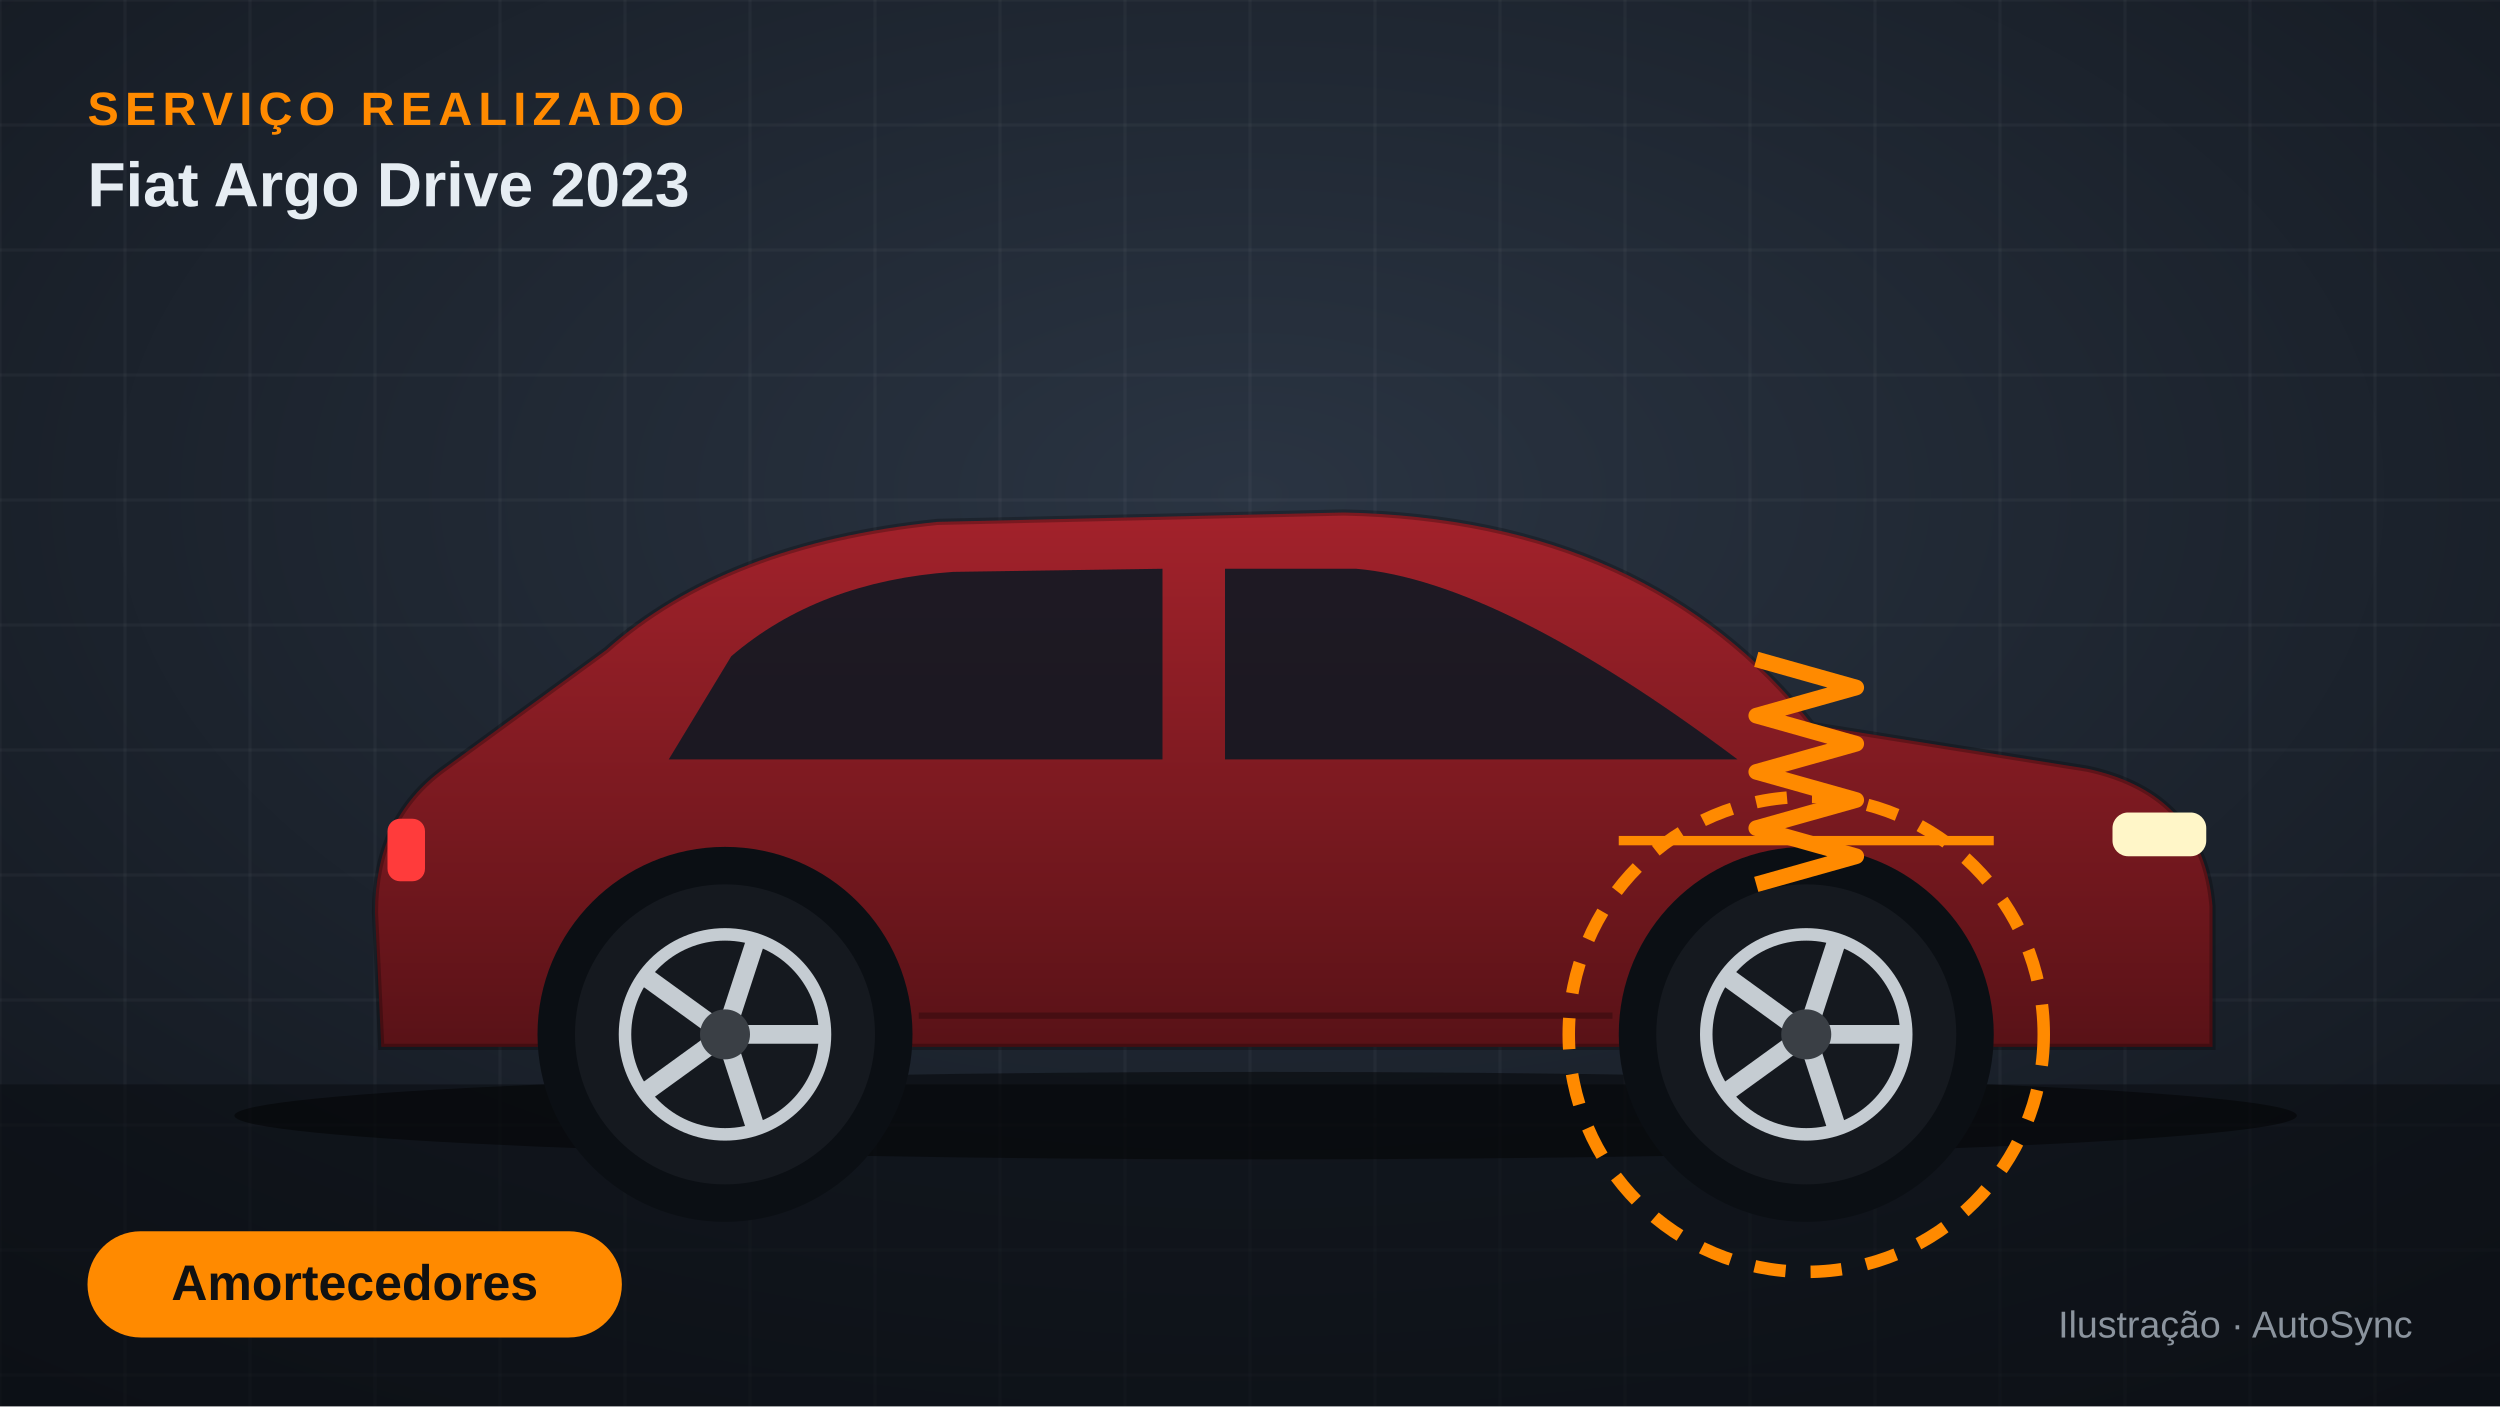
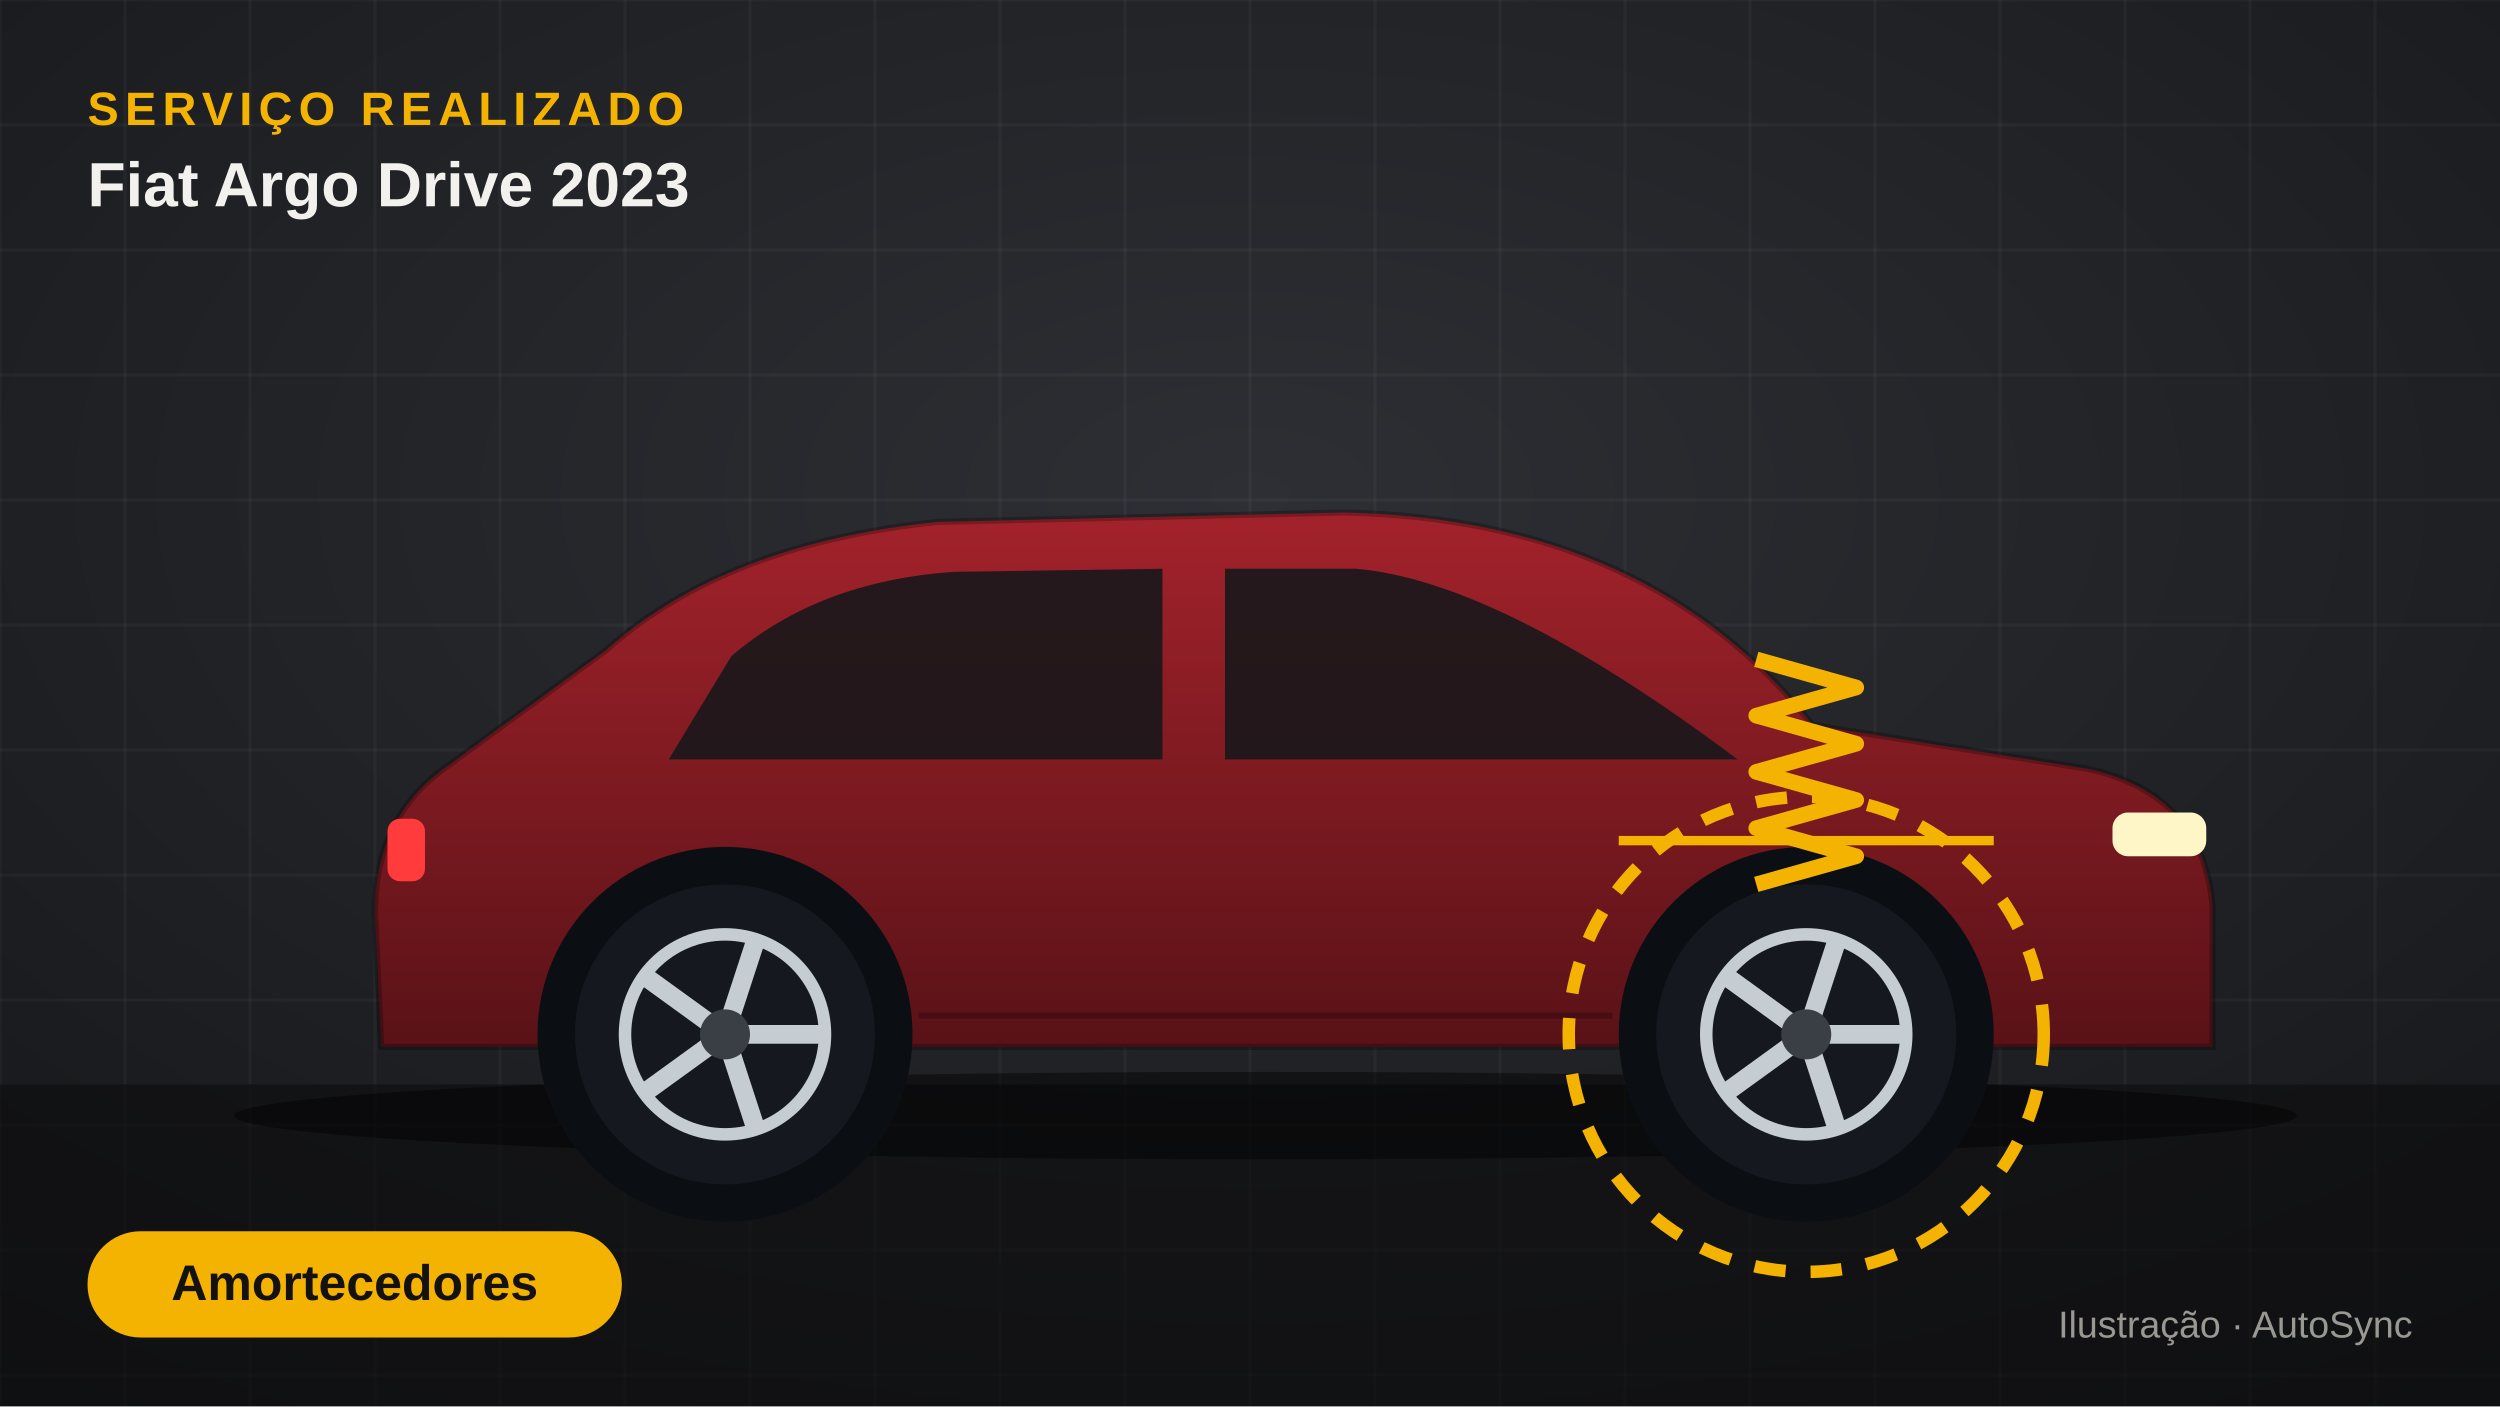
<svg xmlns="http://www.w3.org/2000/svg" viewBox="0 0 800 450" font-family="Arial, Helvetica, sans-serif" role="img" aria-label="Ilustração: Amortecedores e coxins no Argo">
  <defs>
    <radialGradient id="bg" cx=".5" cy=".35" r=".9">
-       <stop offset="0" stop-color="#2a3442" />
-       <stop offset="1" stop-color="#0d1117" />
+       <stop offset="0" stop-color="#2E2F34" />
+       <stop offset="1" stop-color="#121315" />
    </radialGradient>
  </defs>
  <rect width="800" height="450" fill="url(#bg)" />
  <line x1="0" y1="0" x2="0" y2="450" stroke="#fff" stroke-opacity=".035" />
  <line x1="40" y1="0" x2="40" y2="450" stroke="#fff" stroke-opacity=".035" />
  <line x1="80" y1="0" x2="80" y2="450" stroke="#fff" stroke-opacity=".035" />
  <line x1="120" y1="0" x2="120" y2="450" stroke="#fff" stroke-opacity=".035" />
  <line x1="160" y1="0" x2="160" y2="450" stroke="#fff" stroke-opacity=".035" />
  <line x1="200" y1="0" x2="200" y2="450" stroke="#fff" stroke-opacity=".035" />
  <line x1="240" y1="0" x2="240" y2="450" stroke="#fff" stroke-opacity=".035" />
  <line x1="280" y1="0" x2="280" y2="450" stroke="#fff" stroke-opacity=".035" />
  <line x1="320" y1="0" x2="320" y2="450" stroke="#fff" stroke-opacity=".035" />
  <line x1="360" y1="0" x2="360" y2="450" stroke="#fff" stroke-opacity=".035" />
  <line x1="400" y1="0" x2="400" y2="450" stroke="#fff" stroke-opacity=".035" />
  <line x1="440" y1="0" x2="440" y2="450" stroke="#fff" stroke-opacity=".035" />
  <line x1="480" y1="0" x2="480" y2="450" stroke="#fff" stroke-opacity=".035" />
  <line x1="520" y1="0" x2="520" y2="450" stroke="#fff" stroke-opacity=".035" />
  <line x1="560" y1="0" x2="560" y2="450" stroke="#fff" stroke-opacity=".035" />
  <line x1="600" y1="0" x2="600" y2="450" stroke="#fff" stroke-opacity=".035" />
  <line x1="640" y1="0" x2="640" y2="450" stroke="#fff" stroke-opacity=".035" />
  <line x1="680" y1="0" x2="680" y2="450" stroke="#fff" stroke-opacity=".035" />
  <line x1="720" y1="0" x2="720" y2="450" stroke="#fff" stroke-opacity=".035" />
  <line x1="760" y1="0" x2="760" y2="450" stroke="#fff" stroke-opacity=".035" />
  <line x1="0" y1="0" x2="800" y2="0" stroke="#fff" stroke-opacity=".035" />
  <line x1="0" y1="40" x2="800" y2="40" stroke="#fff" stroke-opacity=".035" />
  <line x1="0" y1="80" x2="800" y2="80" stroke="#fff" stroke-opacity=".035" />
  <line x1="0" y1="120" x2="800" y2="120" stroke="#fff" stroke-opacity=".035" />
  <line x1="0" y1="160" x2="800" y2="160" stroke="#fff" stroke-opacity=".035" />
  <line x1="0" y1="200" x2="800" y2="200" stroke="#fff" stroke-opacity=".035" />
  <line x1="0" y1="240" x2="800" y2="240" stroke="#fff" stroke-opacity=".035" />
  <line x1="0" y1="280" x2="800" y2="280" stroke="#fff" stroke-opacity=".035" />
  <line x1="0" y1="320" x2="800" y2="320" stroke="#fff" stroke-opacity=".035" />
  <line x1="0" y1="360" x2="800" y2="360" stroke="#fff" stroke-opacity=".035" />
  <line x1="0" y1="400" x2="800" y2="400" stroke="#fff" stroke-opacity=".035" />
  <line x1="0" y1="440" x2="800" y2="440" stroke="#fff" stroke-opacity=".035" />
-   <rect y="347" width="800" height="103" fill="#0a0d12" opacity=".6" />
+   <rect y="347" width="800" height="103" fill="#0b0c0d" opacity=".6" />
  <ellipse cx="405.0" cy="357" rx="330" ry="14" fill="#000" opacity=".45" />
  <defs>
    <linearGradient id="corpo" x1="0" y1="0" x2="0" y2="1">
      <stop offset="0" stop-color="#a3222b" />
      <stop offset="1" stop-color="#591217" />
    </linearGradient>
    <linearGradient id="feixe" x1="0" y1="0" x2="1" y2="0">
      <stop offset="0" stop-color="#fff3b0" stop-opacity=".85" />
      <stop offset="1" stop-color="#fff3b0" stop-opacity="0" />
    </linearGradient>
  </defs>
  <path d="M122 335 L120 292 Q120 262 142 246 L194 208 Q232 174 300 167 L430 164 Q528 166 580 232 L668 246 Q705 254 708 290 L708 335 Z" fill="url(#corpo)" stroke="#000" stroke-opacity=".25" stroke-width="2" />
-   <path d="M234 210 Q262 186 305 183 L372 182 L372 243 L214 243 Z M392 182 L434 182 Q480 186 556 243 L392 243 Z" fill="#0e1822" opacity=".88" />
+   <path d="M234 210 Q262 186 305 183 L372 182 L372 243 L214 243 Z M392 182 L434 182 Q480 186 556 243 L392 243 Z" fill="#15171a" opacity=".88" />
  <rect x="676" y="260" width="30" height="14" rx="5" fill="#fff6c8" />
  <rect x="124" y="262" width="12" height="20" rx="4" fill="#ff3b3b" />
  <line x1="294" y1="325" x2="516" y2="325" stroke="#000" stroke-opacity=".25" stroke-width="2" />
  <circle cx="232" cy="331" r="60" fill="#0b0f14" />
  <circle cx="232" cy="331" r="48" fill="#15191f" />
  <circle cx="232" cy="331" r="32" fill="none" stroke="#c5ccd2" stroke-width="4" />
  <line x1="232" y1="331" x2="262.0" y2="331.0" stroke="#c5ccd2" stroke-width="6" stroke-linecap="round" />
  <line x1="232" y1="331" x2="241.3" y2="359.5" stroke="#c5ccd2" stroke-width="6" stroke-linecap="round" />
  <line x1="232" y1="331" x2="207.7" y2="348.6" stroke="#c5ccd2" stroke-width="6" stroke-linecap="round" />
  <line x1="232" y1="331" x2="207.7" y2="313.4" stroke="#c5ccd2" stroke-width="6" stroke-linecap="round" />
  <line x1="232" y1="331" x2="241.3" y2="302.5" stroke="#c5ccd2" stroke-width="6" stroke-linecap="round" />
  <circle cx="232" cy="331" r="8" fill="#3a3f45" />
  <circle cx="578" cy="331" r="60" fill="#0b0f14" />
  <circle cx="578" cy="331" r="48" fill="#15191f" />
  <circle cx="578" cy="331" r="32" fill="none" stroke="#c5ccd2" stroke-width="4" />
  <line x1="578" y1="331" x2="608.0" y2="331.0" stroke="#c5ccd2" stroke-width="6" stroke-linecap="round" />
  <line x1="578" y1="331" x2="587.3" y2="359.5" stroke="#c5ccd2" stroke-width="6" stroke-linecap="round" />
  <line x1="578" y1="331" x2="553.7" y2="348.6" stroke="#c5ccd2" stroke-width="6" stroke-linecap="round" />
  <line x1="578" y1="331" x2="553.7" y2="313.4" stroke="#c5ccd2" stroke-width="6" stroke-linecap="round" />
  <line x1="578" y1="331" x2="587.3" y2="302.5" stroke="#c5ccd2" stroke-width="6" stroke-linecap="round" />
  <circle cx="578" cy="331" r="8" fill="#3a3f45" />
-   <circle cx="578" cy="331" r="76" fill="none" stroke="#ff8a00" stroke-width="4" stroke-dasharray="10 8" />
-   <polyline points="562,211 594,220 562,229 594,238 562,247 594,256 562,265 594,274 562,283" fill="none" stroke="#ff8a00" stroke-width="5" stroke-linejoin="round" />
-   <line x1="518" y1="269" x2="638" y2="269" stroke="#ff8a00" stroke-width="3" />
-   <text x="28" y="40" fill="#ff8a00" font-size="15" font-weight="700" letter-spacing="2">SERVIÇO REALIZADO</text>
-   <text x="28" y="66" fill="#e6edf3" font-size="20" font-weight="700">Fiat Argo Drive 2023</text>
-   <rect x="28" y="394" width="171" height="34" rx="17" fill="#ff8a00" />
-   <text x="113.5" y="416" text-anchor="middle" fill="#111" font-size="16" font-weight="700">Amortecedores</text>
-   <text x="772" y="428" text-anchor="end" fill="#8b949e" font-size="12">Ilustração · AutoSync</text>
+   <circle cx="578" cy="331" r="76" fill="none" stroke="#F5B301" stroke-width="4" stroke-dasharray="10 8" />
+   <polyline points="562,211 594,220 562,229 594,238 562,247 594,256 562,265 594,274 562,283" fill="none" stroke="#F5B301" stroke-width="5" stroke-linejoin="round" />
+   <line x1="518" y1="269" x2="638" y2="269" stroke="#F5B301" stroke-width="3" />
+   <text x="28" y="40" fill="#F5B301" font-size="15" font-weight="700" letter-spacing="2">SERVIÇO REALIZADO</text>
+   <text x="28" y="66" fill="#F2F1EE" font-size="20" font-weight="700">Fiat Argo Drive 2023</text>
+   <rect x="28" y="394" width="171" height="34" rx="17" fill="#F5B301" />
+   <text x="113.5" y="416" text-anchor="middle" fill="#14120F" font-size="16" font-weight="700">Amortecedores</text>
+   <text x="772" y="428" text-anchor="end" fill="#9A9893" font-size="12">Ilustração · AutoSync</text>
</svg>
